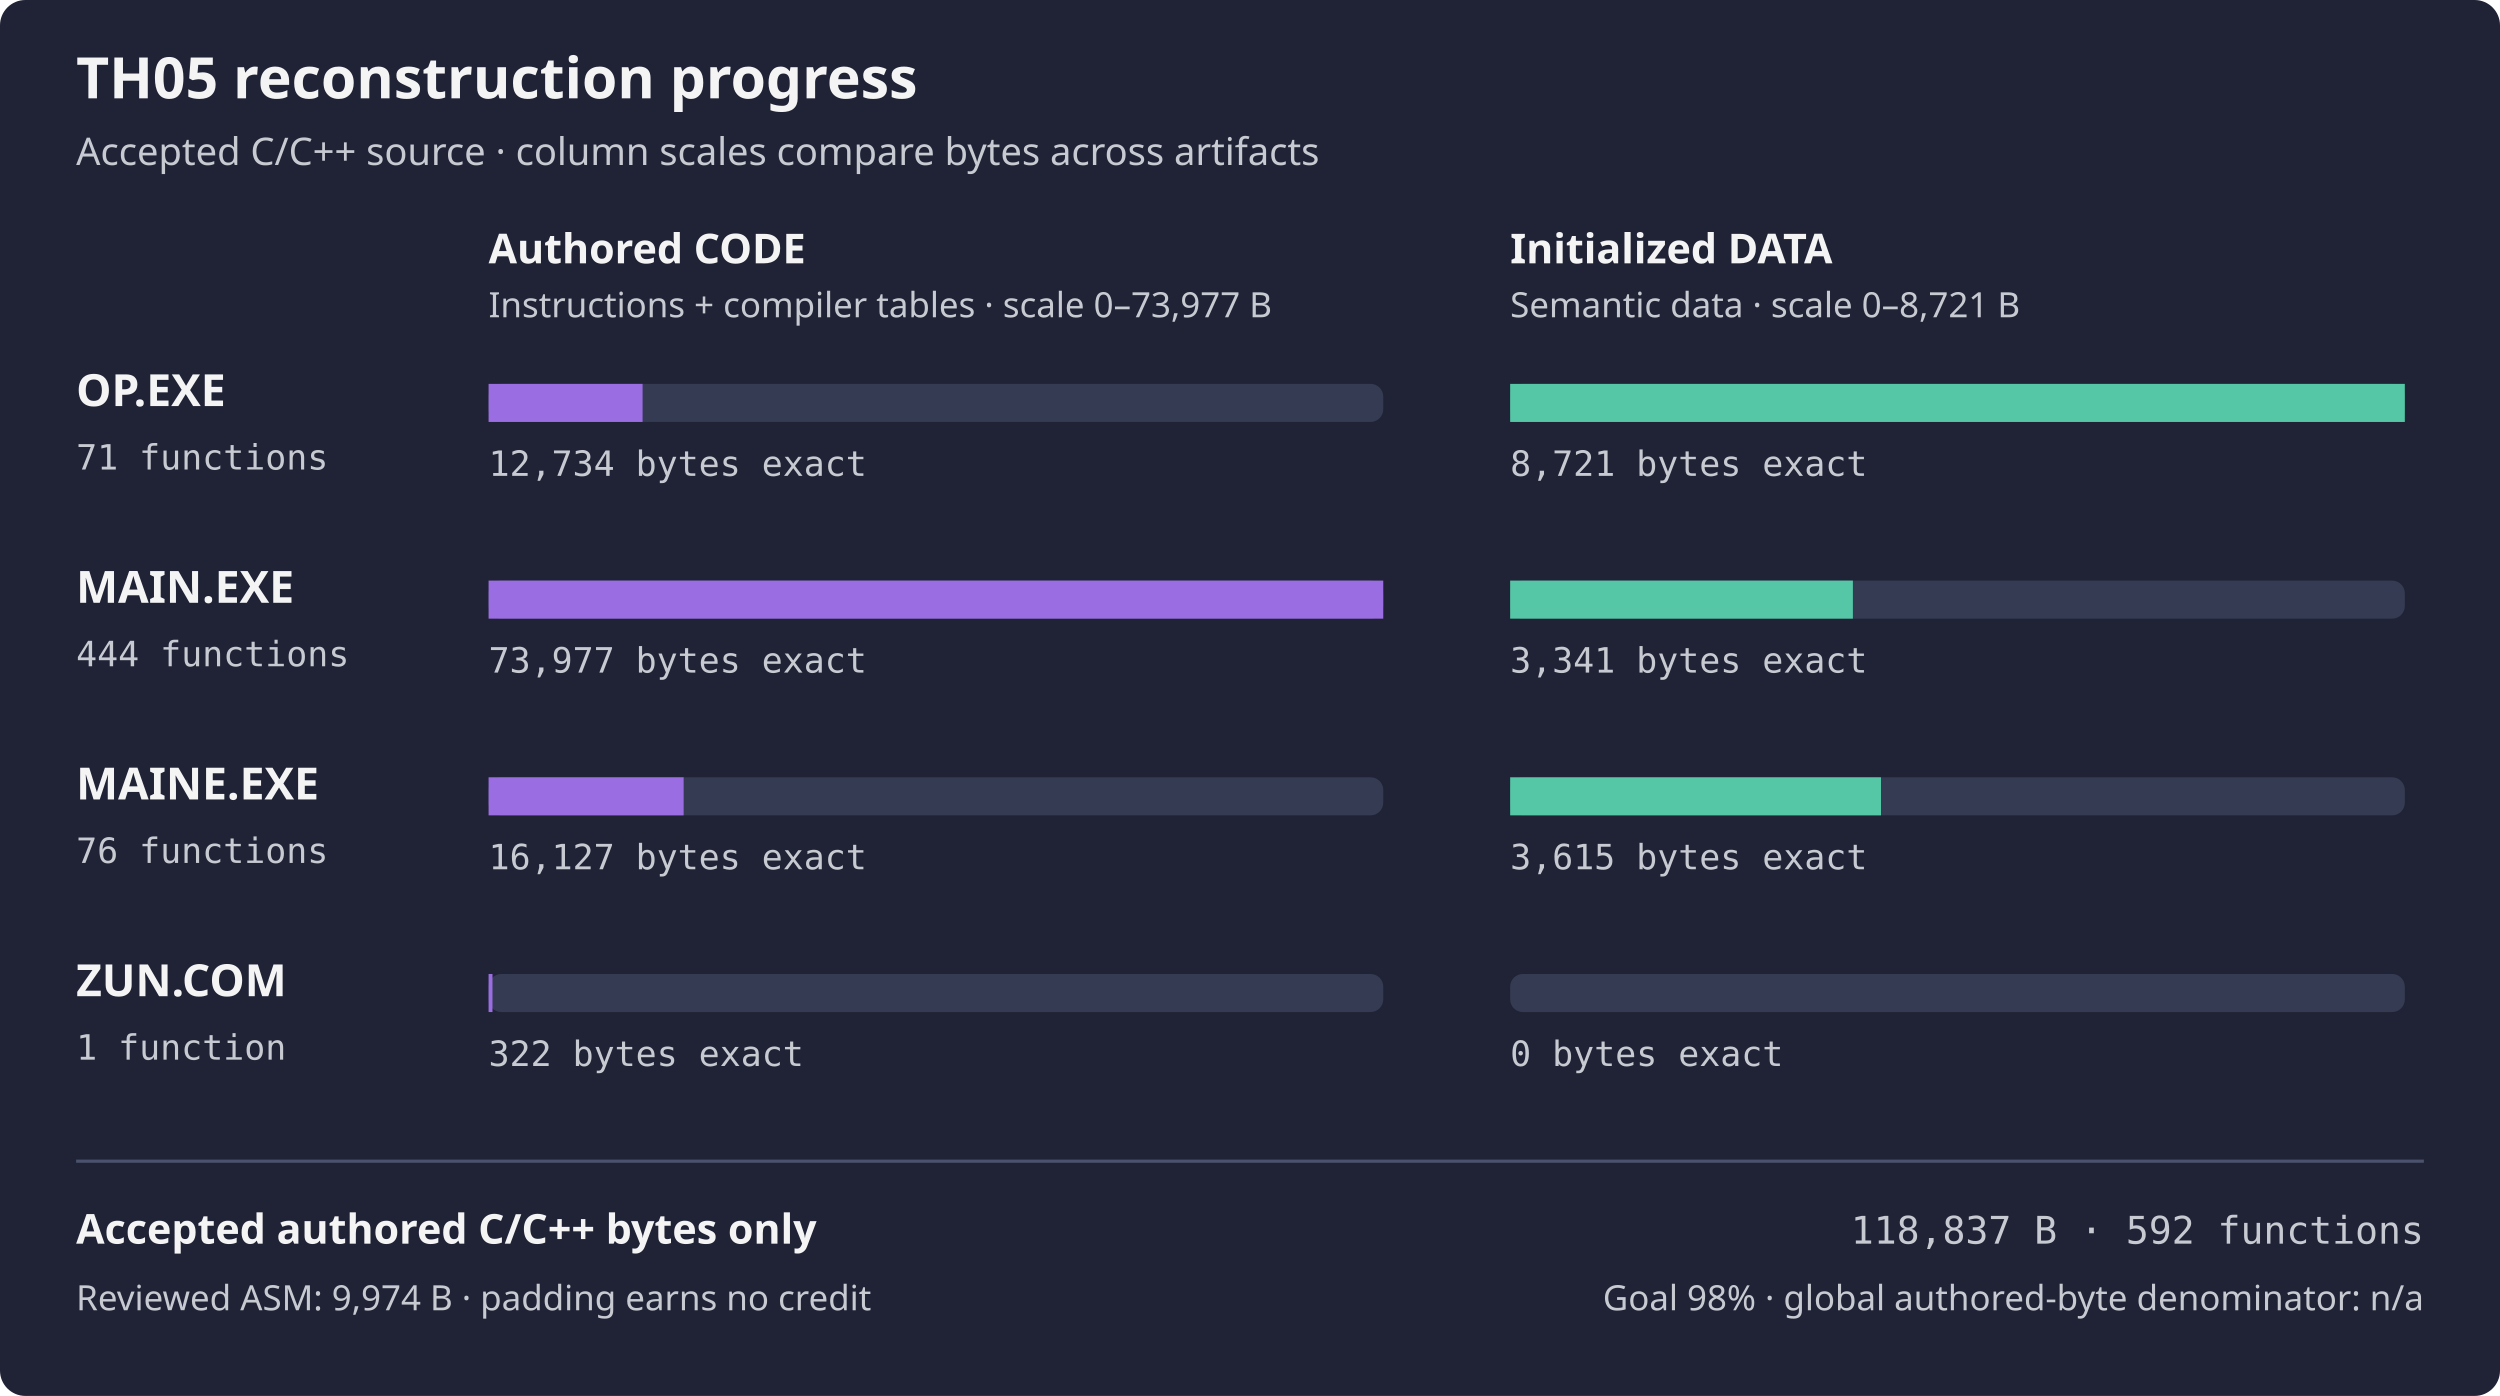
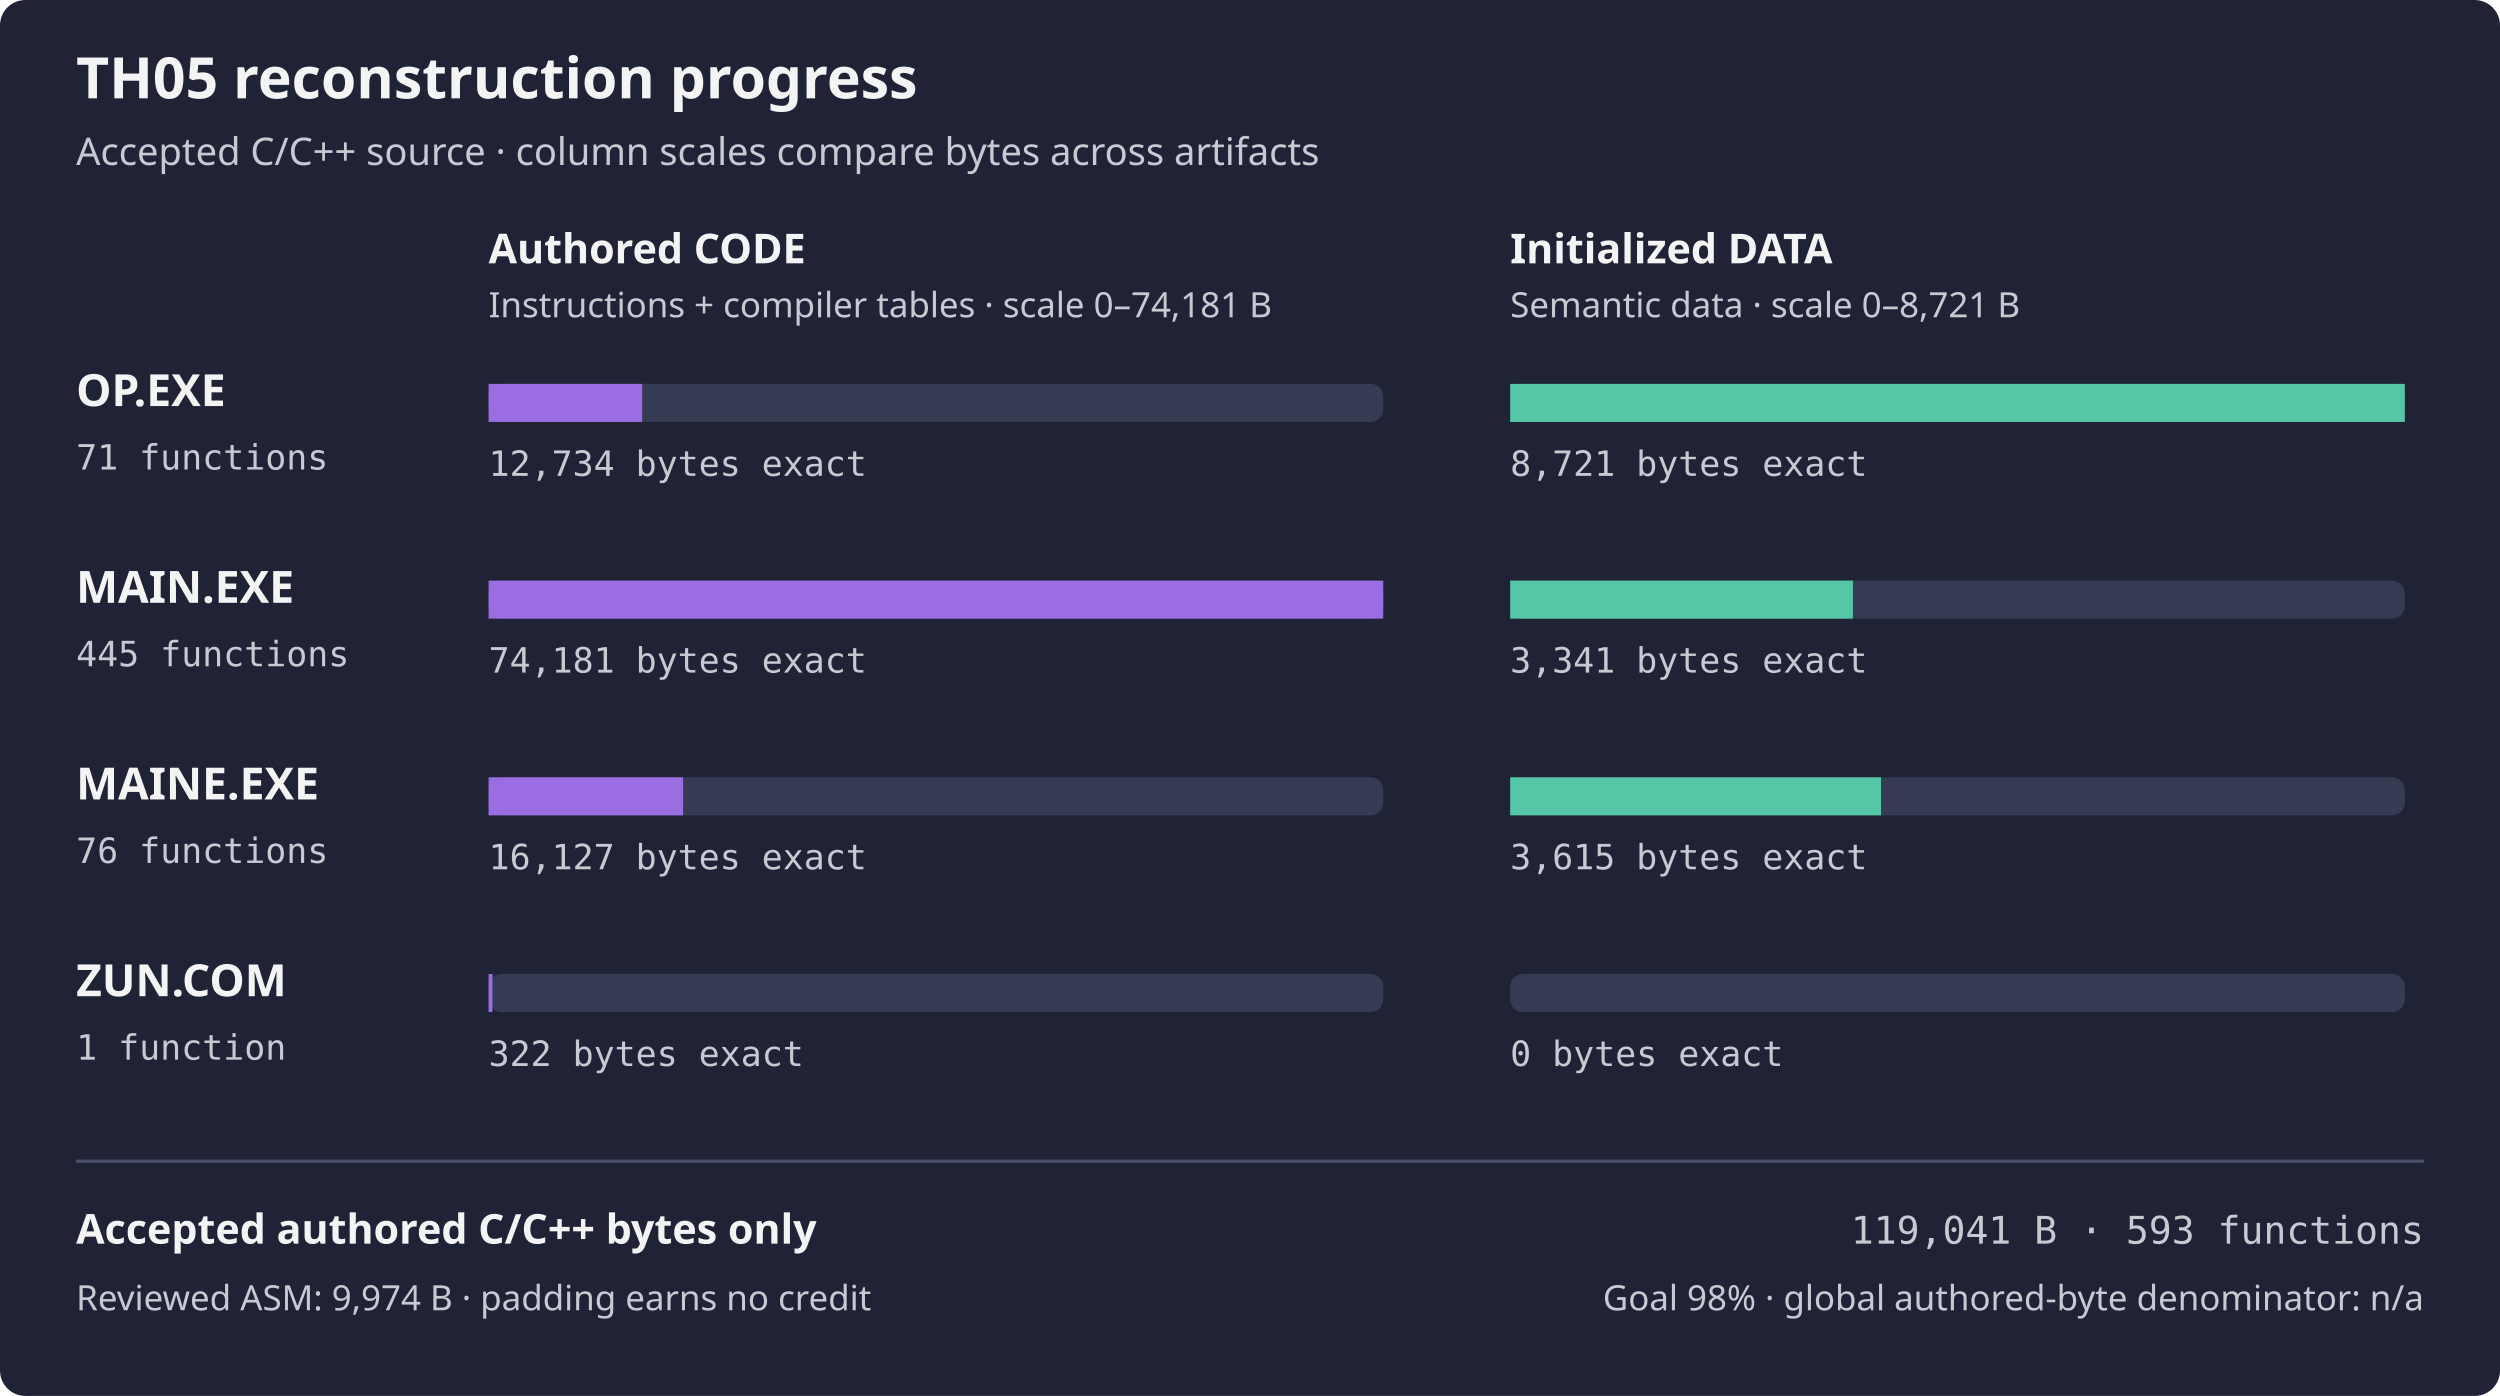
<svg xmlns="http://www.w3.org/2000/svg" width="788" height="440" viewBox="0 0 788 440" role="img" aria-labelledby="title desc">
  <rect width="788" height="440" rx="8" fill="#1f2335" />
  <text x="24" y="31" fill="#f4f4f5" font-family="sans-serif" font-size="18" font-weight="600">TH05 reconstruction progress</text>
  <text x="24" y="52" fill="#c8cad2" font-family="sans-serif" font-size="12">Accepted C/C++ source · column scales compare bytes across artifacts</text>
  <text x="154" y="83" fill="#f4f4f5" font-family="sans-serif" font-size="13" font-weight="600">Authored CODE</text>
  <text x="476" y="83" fill="#f4f4f5" font-family="sans-serif" font-size="13" font-weight="600">Initialized DATA</text>
-   <text x="154" y="100" fill="#c8cad2" font-family="sans-serif" font-size="11">Instructions + compiler tables · scale 0–73,977 B</text>
+   <text x="154" y="100" fill="#c8cad2" font-family="sans-serif" font-size="11">Instructions + compiler tables · scale 0–74,181 B</text>
  <text x="476" y="100" fill="#c8cad2" font-family="sans-serif" font-size="11">Semantic data · scale 0–8,721 B</text>
  <text x="24" y="128" fill="#f4f4f5" font-family="sans-serif" font-size="14" font-weight="600">OP.EXE</text>
  <text x="24" y="148" fill="#c8cad2" font-family="monospace" font-size="11">71 functions</text>
  <rect x="154" y="121" width="282" height="12" rx="4" fill="#353b52" />
-   <rect x="154" y="121" width="48.54" height="12" fill="#9b6de3" />
+   <rect x="154" y="121" width="48.41" height="12" fill="#9b6de3" />
  <rect x="476" y="121" width="282" height="12" rx="4" fill="#353b52" />
  <rect x="476" y="121" width="282.00" height="12" fill="#55c7a6" />
  <text x="154" y="150" fill="#c8cad2" font-family="monospace" font-size="11">12,734 bytes exact</text>
  <text x="476" y="150" fill="#c8cad2" font-family="monospace" font-size="11">8,721 bytes exact</text>
  <text x="24" y="190" fill="#f4f4f5" font-family="sans-serif" font-size="14" font-weight="600">MAIN.EXE</text>
-   <text x="24" y="210" fill="#c8cad2" font-family="monospace" font-size="11">444 functions</text>
+   <text x="24" y="210" fill="#c8cad2" font-family="monospace" font-size="11">445 functions</text>
  <rect x="154" y="183" width="282" height="12" rx="4" fill="#353b52" />
  <rect x="154" y="183" width="282.00" height="12" fill="#9b6de3" />
  <rect x="476" y="183" width="282" height="12" rx="4" fill="#353b52" />
  <rect x="476" y="183" width="108.03" height="12" fill="#55c7a6" />
-   <text x="154" y="212" fill="#c8cad2" font-family="monospace" font-size="11">73,977 bytes exact</text>
+   <text x="154" y="212" fill="#c8cad2" font-family="monospace" font-size="11">74,181 bytes exact</text>
  <text x="476" y="212" fill="#c8cad2" font-family="monospace" font-size="11">3,341 bytes exact</text>
  <text x="24" y="252" fill="#f4f4f5" font-family="sans-serif" font-size="14" font-weight="600">MAINE.EXE</text>
  <text x="24" y="272" fill="#c8cad2" font-family="monospace" font-size="11">76 functions</text>
  <rect x="154" y="245" width="282" height="12" rx="4" fill="#353b52" />
-   <rect x="154" y="245" width="61.48" height="12" fill="#9b6de3" />
+   <rect x="154" y="245" width="61.31" height="12" fill="#9b6de3" />
  <rect x="476" y="245" width="282" height="12" rx="4" fill="#353b52" />
  <rect x="476" y="245" width="116.89" height="12" fill="#55c7a6" />
  <text x="154" y="274" fill="#c8cad2" font-family="monospace" font-size="11">16,127 bytes exact</text>
  <text x="476" y="274" fill="#c8cad2" font-family="monospace" font-size="11">3,615 bytes exact</text>
  <text x="24" y="314" fill="#f4f4f5" font-family="sans-serif" font-size="14" font-weight="600">ZUN.COM</text>
  <text x="24" y="334" fill="#c8cad2" font-family="monospace" font-size="11">1 function</text>
  <rect x="154" y="307" width="282" height="12" rx="4" fill="#353b52" />
-   <rect x="154" y="307" width="1.23" height="12" fill="#9b6de3" />
+   <rect x="154" y="307" width="1.22" height="12" fill="#9b6de3" />
  <rect x="476" y="307" width="282" height="12" rx="4" fill="#353b52" />
  <rect x="476" y="307" width="0.00" height="12" fill="#55c7a6" />
  <text x="154" y="336" fill="#c8cad2" font-family="monospace" font-size="11">322 bytes exact</text>
  <text x="476" y="336" fill="#c8cad2" font-family="monospace" font-size="11">0 bytes exact</text>
  <path d="M24 366 H764" stroke="#4b526d" />
  <text x="24" y="392" fill="#f4f4f5" font-family="sans-serif" font-size="13" font-weight="600">Accepted authored C/C++ bytes only</text>
-   <text x="764" y="392" fill="#c8cad2" font-family="monospace" text-anchor="end" font-size="12">118,837 B · 592 functions</text>
+   <text x="764" y="392" fill="#c8cad2" font-family="monospace" text-anchor="end" font-size="12">119,041 B · 593 functions</text>
  <text x="24" y="413" fill="#c8cad2" font-family="sans-serif" font-size="11">Reviewed ASM: 9,974 B · padding earns no credit</text>
  <text x="764" y="413" fill="#c8cad2" font-family="sans-serif" text-anchor="end" font-size="11">Goal 98% · global authored-byte denominator: n/a</text>
</svg>
